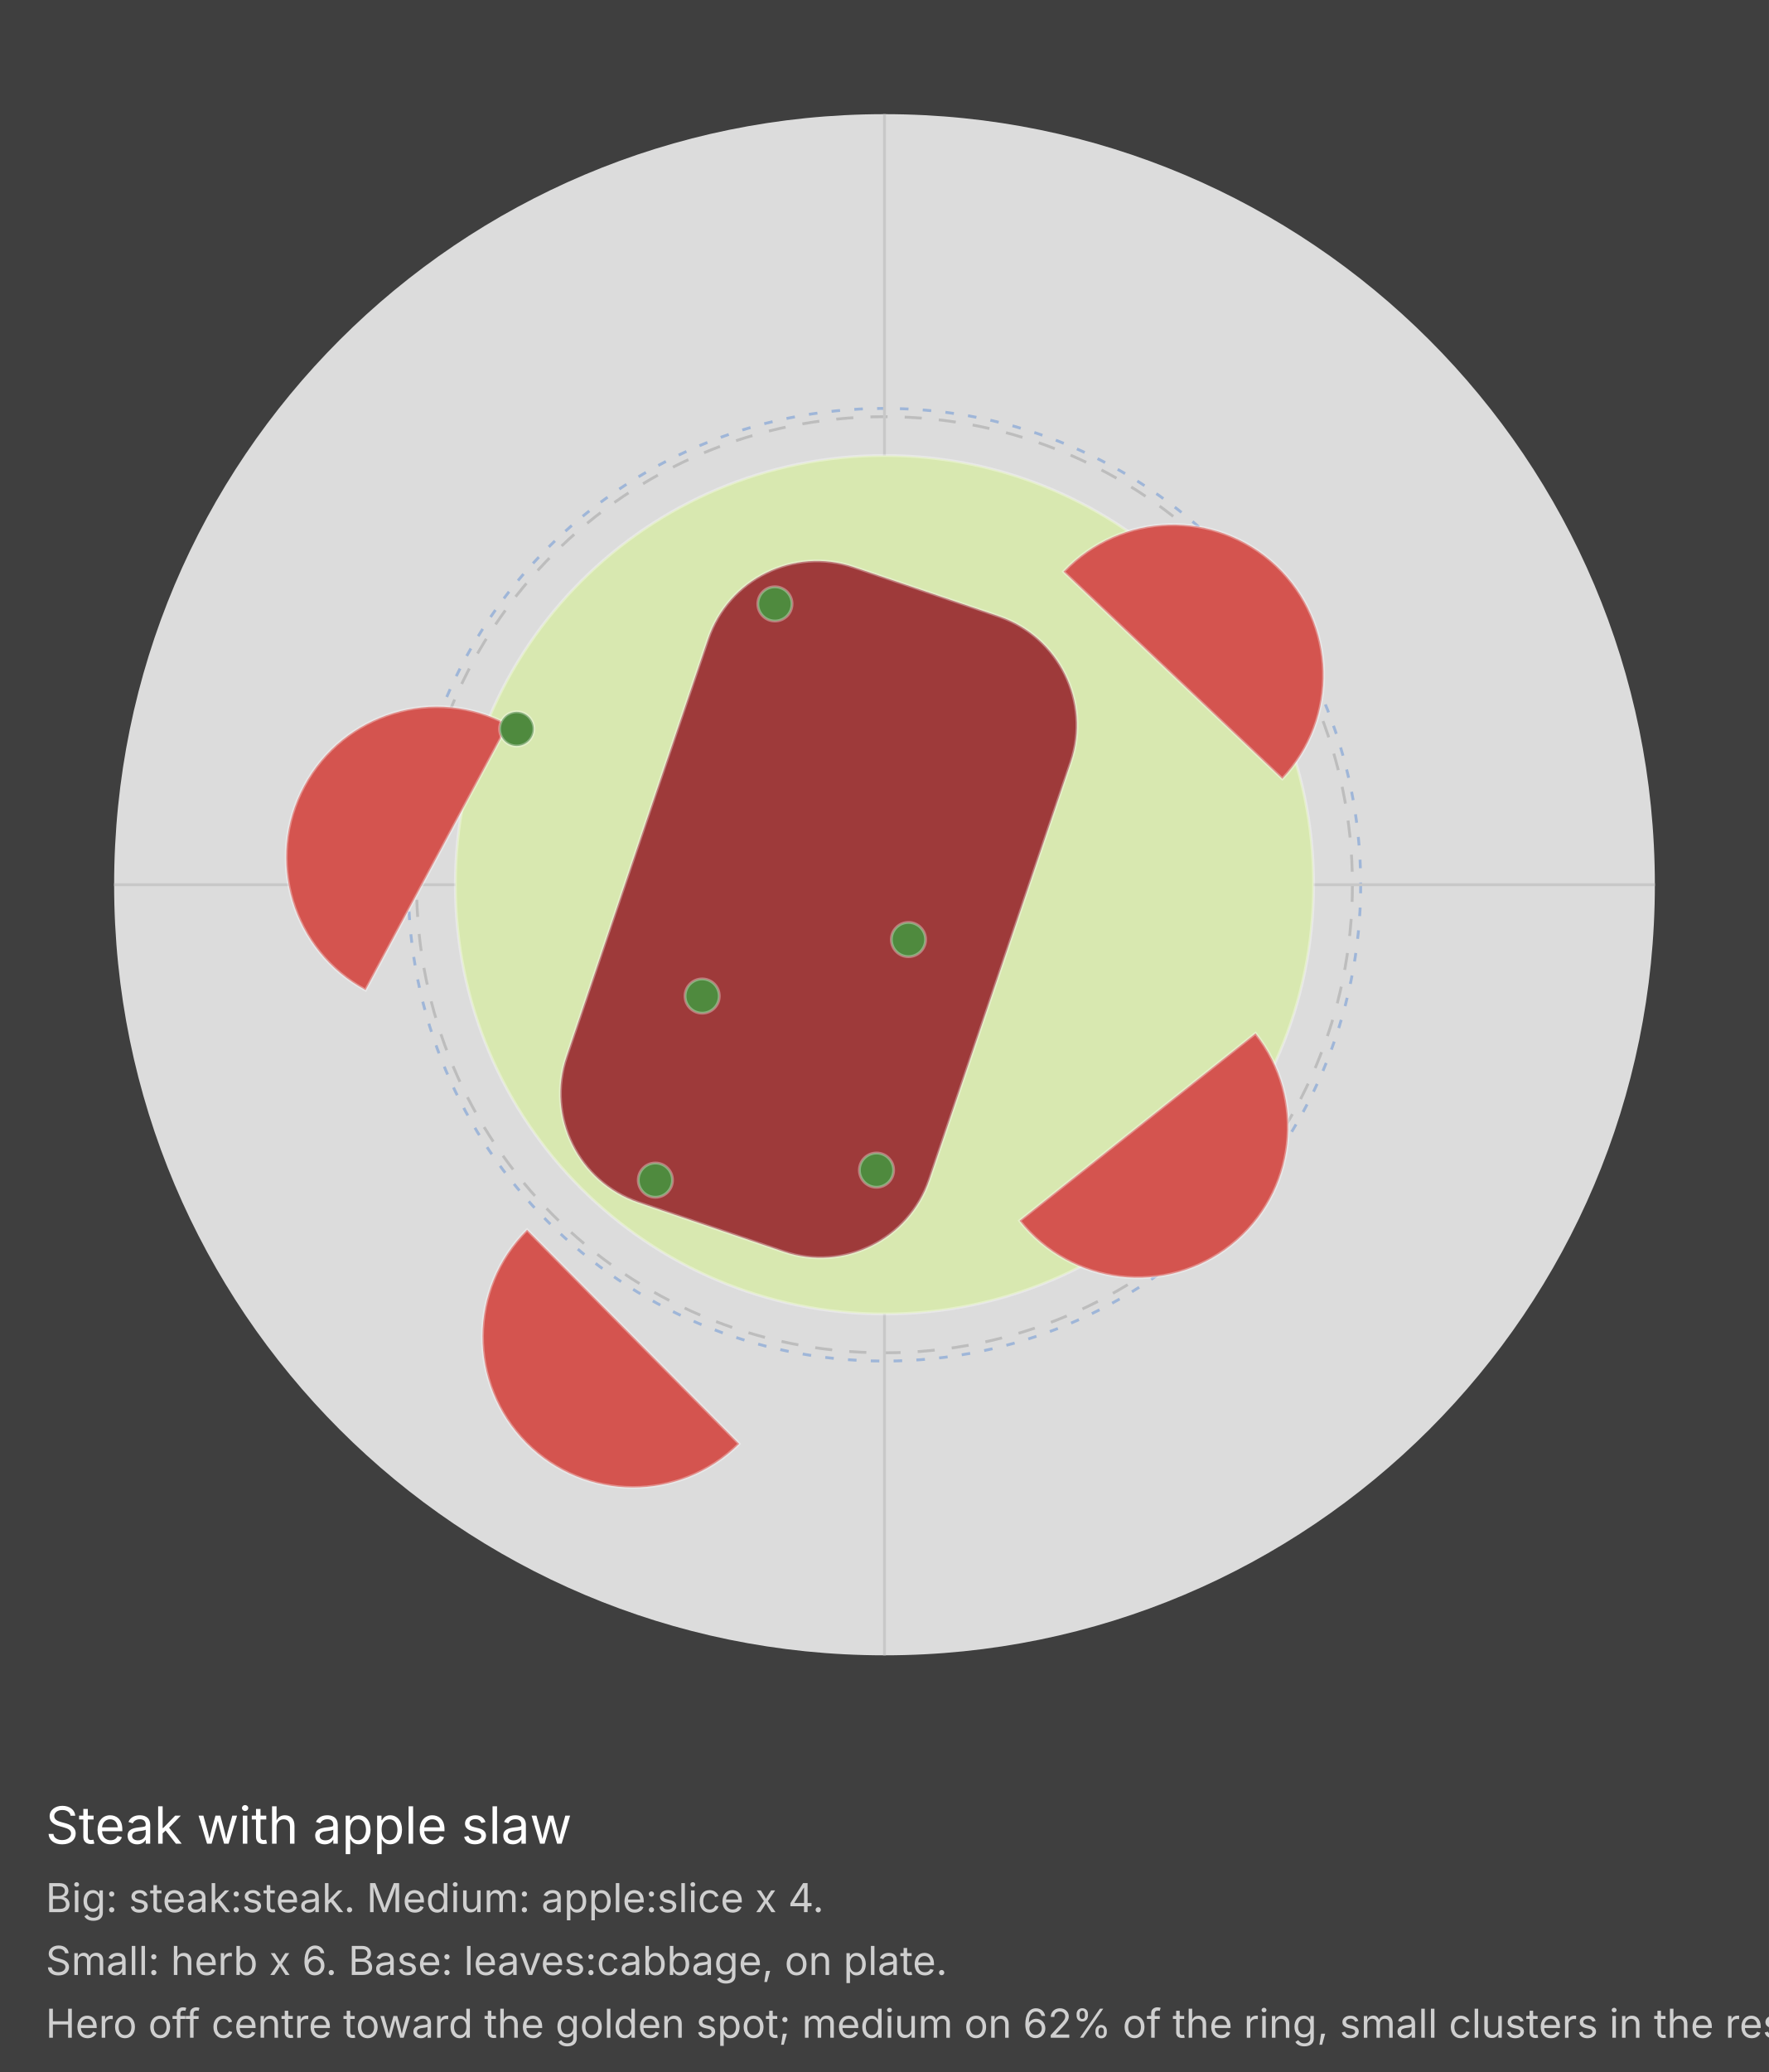
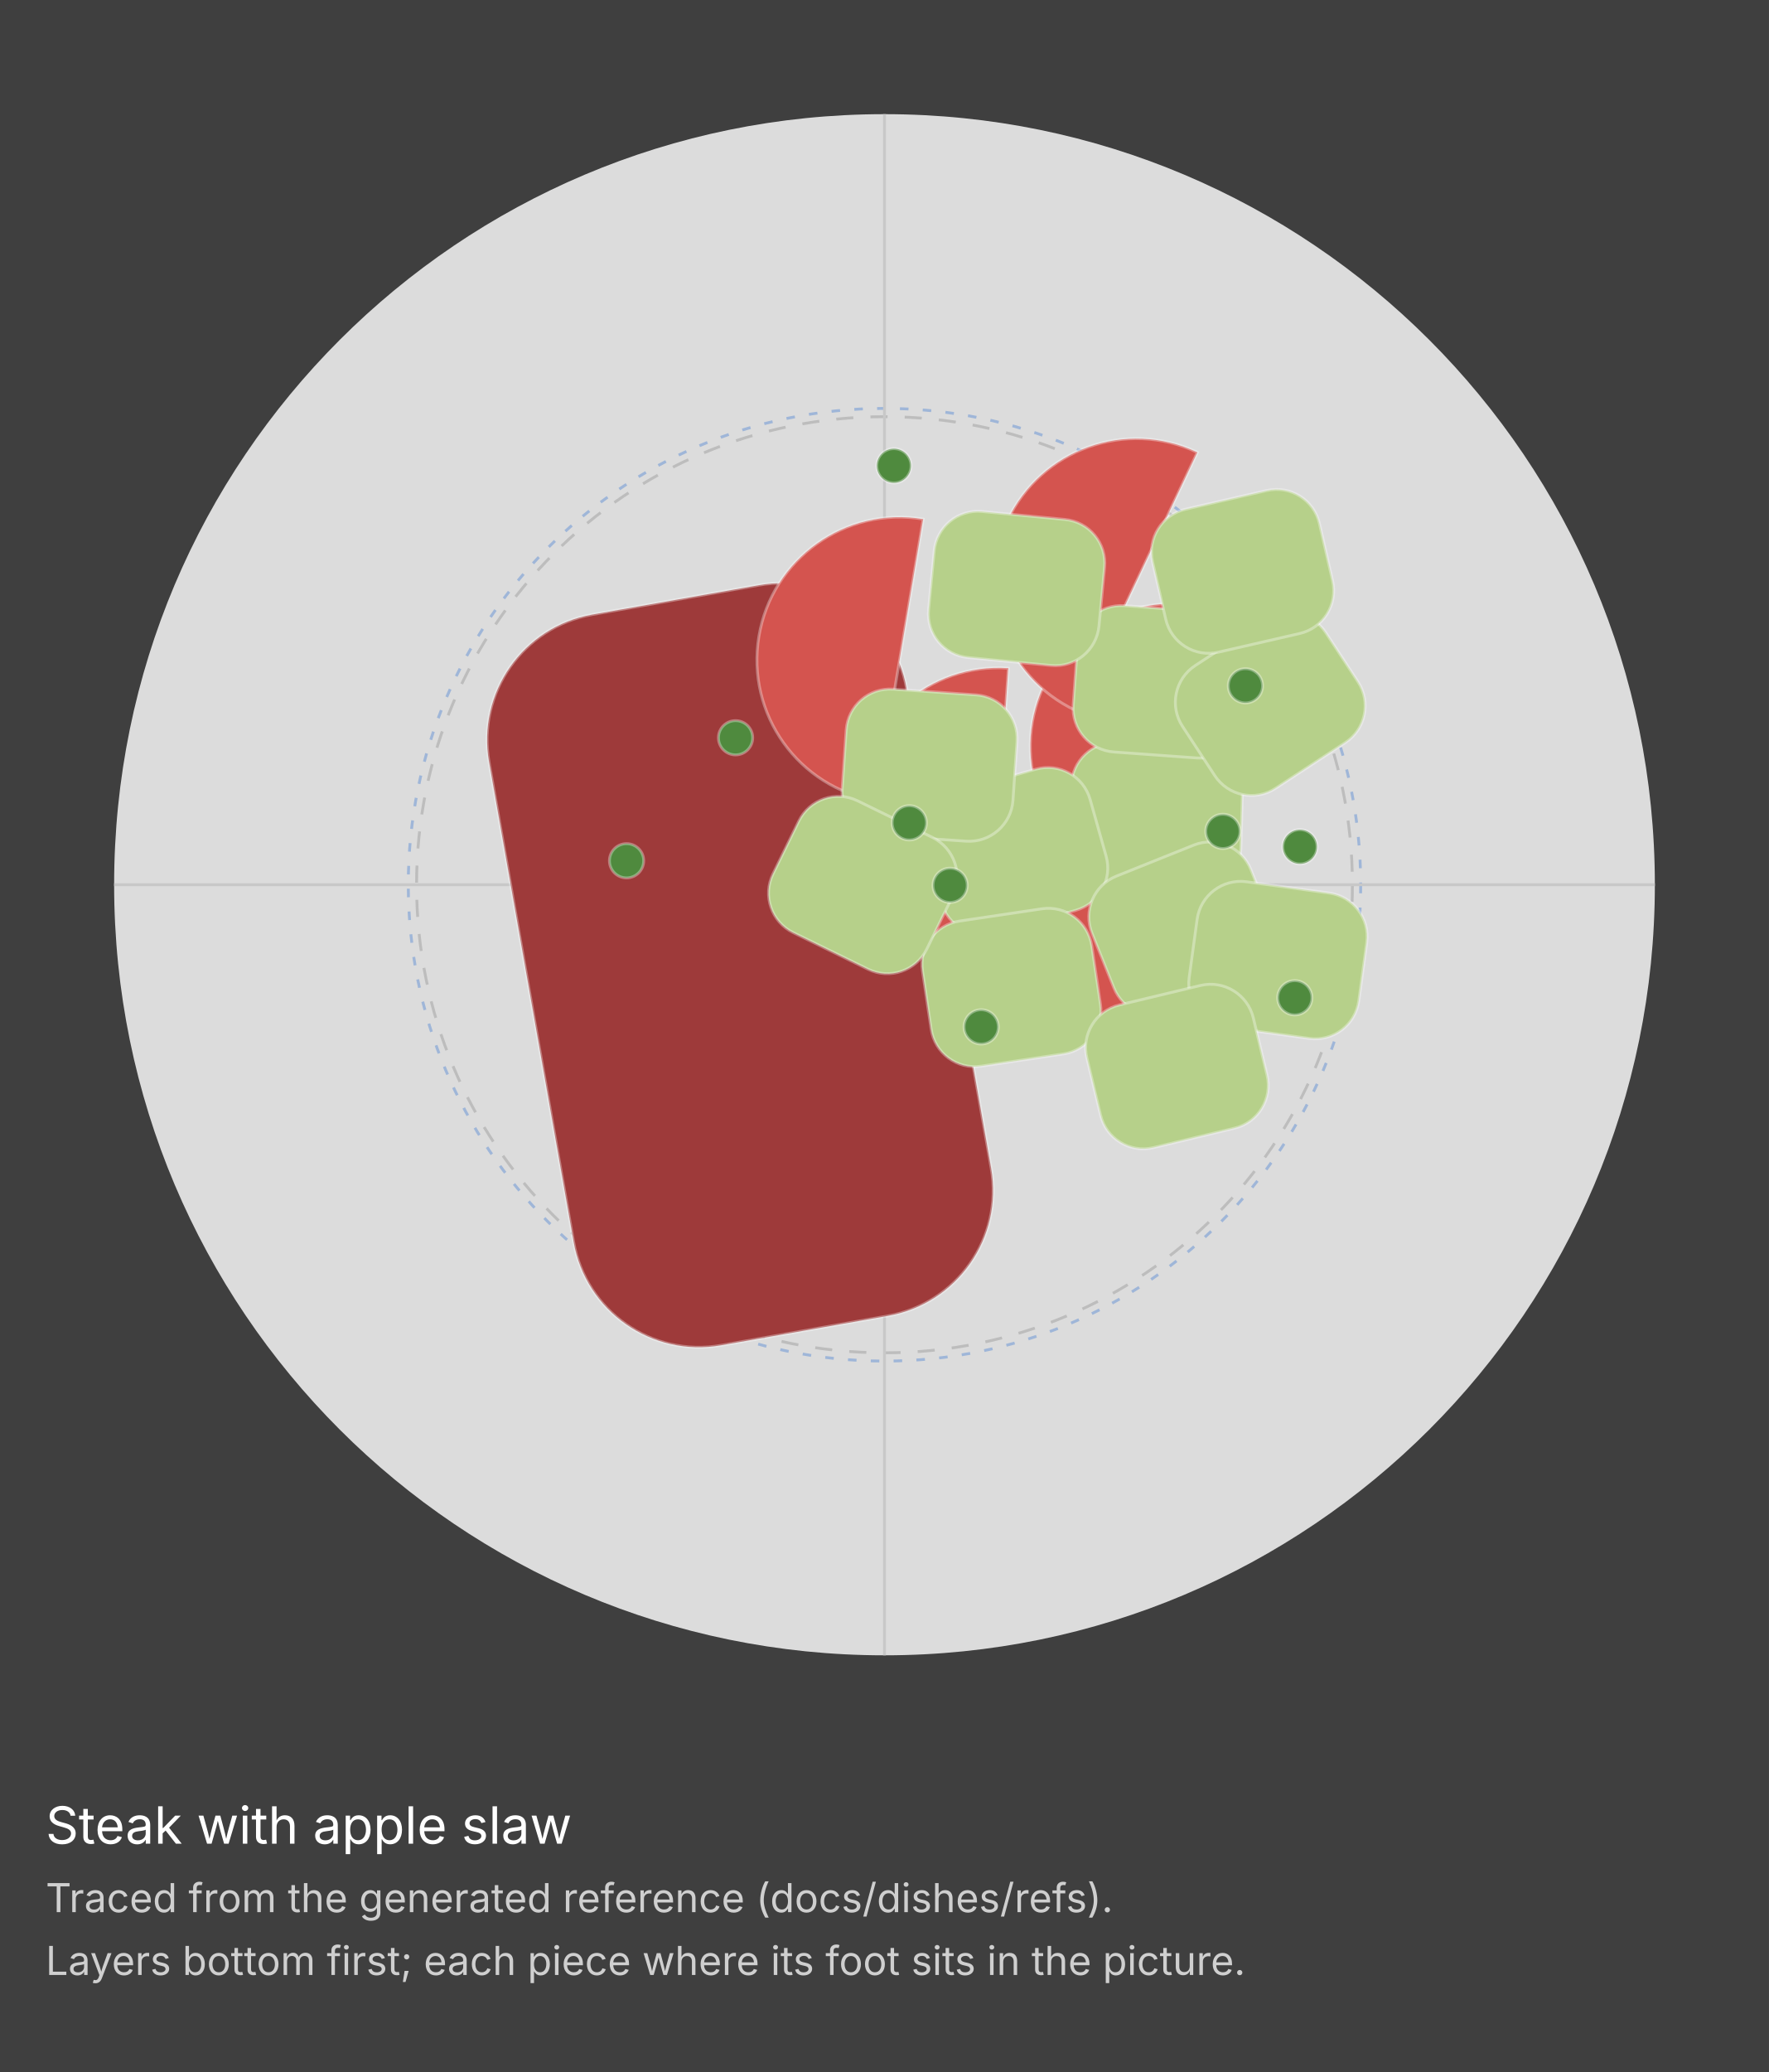
<svg xmlns="http://www.w3.org/2000/svg" width="620" height="726">
  <rect width="620" height="726" fill="#3f3f3f" />
  <circle cx="310.0" cy="310.0" r="270.0" fill="#dcdcdc" />
  <circle cx="310.0" cy="310.0" r="164.0" fill="none" stroke="#bdbdbd" stroke-dasharray="6 6" />
  <circle cx="310.0" cy="310.0" r="166.9" fill="none" stroke="#9fb6d8" stroke-dasharray="3 5" />
  <line x1="40.0" y1="310.0" x2="580.0" y2="310.0" stroke="#c8c8c8" />
  <line x1="310.0" y1="40.0" x2="310.0" y2="580.0" stroke="#c8c8c8" />
-   <circle transform="translate(310.0 310.0) rotate(0)" r="150.4" fill="#d8e8b0" stroke="#ffffff55" />
-   <rect transform="translate(287.0 318.6) rotate(18.7225)" x="-67.2" y="-117.5" width="134.3" height="235.1" rx="40.3" fill="#9e3a3a" stroke="#ffffff55" />
-   <path transform="translate(411.1 236.6) rotate(-136.5649)" d="M -52.8 0 A 52.8 52.8 0 0 0 52.8 0 Z" fill="#d4544f" stroke="#ffffff55" />
-   <path transform="translate(398.7 394.9) rotate(-38.45427)" d="M -52.8 0 A 52.8 52.8 0 0 0 52.8 0 Z" fill="#d4544f" stroke="#ffffff55" />
-   <path transform="translate(221.9 468.4) rotate(45.25463)" d="M -52.8 0 A 52.8 52.8 0 0 0 52.8 0 Z" fill="#d4544f" stroke="#ffffff55" />
-   <path transform="translate(153.1 300.4) rotate(118.237)" d="M -52.8 0 A 52.8 52.8 0 0 0 52.8 0 Z" fill="#d4544f" stroke="#ffffff55" />
-   <circle transform="translate(246.1 349.0) rotate(0)" r="6.0" fill="#4f8a3e" stroke="#ffffff55" />
-   <circle transform="translate(307.2 410.0) rotate(0)" r="6.0" fill="#4f8a3e" stroke="#ffffff55" />
-   <circle transform="translate(229.7 413.5) rotate(0)" r="6.0" fill="#4f8a3e" stroke="#ffffff55" />
-   <circle transform="translate(271.6 211.6) rotate(0)" r="6.0" fill="#4f8a3e" stroke="#ffffff55" />
-   <circle transform="translate(318.4 329.2) rotate(0)" r="6.0" fill="#4f8a3e" stroke="#ffffff55" />
-   <circle transform="translate(181.1 255.4) rotate(0)" r="6.0" fill="#4f8a3e" stroke="#ffffff55" />
+   <rect transform="translate(259.4 338.2) rotate(170)" x="-74.3" y="-130.0" width="148.6" height="260.0" rx="44.6" fill="#9e3a3a" stroke="#ffffff55" />
+   <path transform="translate(411.1 261.5) rotate(91.03759)" d="M -50.0 0 A 50.0 50.0 0 0 0 50.0 0 Z" fill="#d4544f" stroke="#ffffff55" />
+   <path transform="translate(350.0 284.0) rotate(93.91485)" d="M -50.0 0 A 50.0 50.0 0 0 0 50.0 0 Z" fill="#d4544f" stroke="#ffffff55" />
+   <path transform="translate(398.3 203.7) rotate(115.2929)" d="M -50.0 0 A 50.0 50.0 0 0 0 50.0 0 Z" fill="#d4544f" stroke="#ffffff55" />
+   <path transform="translate(409.1 321.7) rotate(80.77018)" d="M -50.0 0 A 50.0 50.0 0 0 0 50.0 0 Z" fill="#d4544f" stroke="#ffffff55" />
+   <path transform="translate(315.3 231.2) rotate(99.51213)" d="M -50.0 0 A 50.0 50.0 0 0 0 50.0 0 Z" fill="#d4544f" stroke="#ffffff55" />
+   <rect transform="translate(405.2 286.2) rotate(91.59735)" x="-25.7" y="-30.0" width="51.4" height="60.0" rx="15.4" fill="#b6d08a" stroke="#ffffff55" />
+   <rect transform="translate(356.0 298.2) rotate(74.24025)" x="-25.7" y="-30.0" width="51.4" height="60.0" rx="15.4" fill="#b6d08a" stroke="#ffffff55" />
+   <rect transform="translate(406.8 238.9) rotate(94.11296)" x="-25.7" y="-30.0" width="51.4" height="60.0" rx="15.4" fill="#b6d08a" stroke="#ffffff55" />
+   <rect transform="translate(414.4 325.4) rotate(68.14922)" x="-25.7" y="-30.0" width="51.4" height="60.0" rx="15.4" fill="#b6d08a" stroke="#ffffff55" />
+   <rect transform="translate(325.8 268.1) rotate(93.91258)" x="-25.7" y="-30.0" width="51.4" height="60.0" rx="15.4" fill="#b6d08a" stroke="#ffffff55" />
+   <rect transform="translate(445.2 246.7) rotate(56.76277)" x="-25.7" y="-30.0" width="51.4" height="60.0" rx="15.4" fill="#b6d08a" stroke="#ffffff55" />
+   <rect transform="translate(354.5 346.0) rotate(81.52406)" x="-25.7" y="-30.0" width="51.4" height="60.0" rx="15.4" fill="#b6d08a" stroke="#ffffff55" />
+   <rect transform="translate(356.3 206.2) rotate(95.45903)" x="-25.7" y="-30.0" width="51.4" height="60.0" rx="15.4" fill="#b6d08a" stroke="#ffffff55" />
+   <rect transform="translate(447.9 336.4) rotate(97.77364)" x="-25.7" y="-30.0" width="51.4" height="60.0" rx="15.4" fill="#b6d08a" stroke="#ffffff55" />
+   <rect transform="translate(302.4 310.1) rotate(116.0599)" x="-25.7" y="-30.0" width="51.4" height="60.0" rx="15.4" fill="#b6d08a" stroke="#ffffff55" />
+   <rect transform="translate(435.5 200.2) rotate(77.064)" x="-25.7" y="-30.0" width="51.4" height="60.0" rx="15.4" fill="#b6d08a" stroke="#ffffff55" />
+   <rect transform="translate(412.5 373.7) rotate(76.51596)" x="-25.7" y="-30.0" width="51.4" height="60.0" rx="15.4" fill="#b6d08a" stroke="#ffffff55" />
+   <circle transform="translate(333.0 310.2) rotate(0)" r="6.0" fill="#4f8a3e" stroke="#ffffff55" />
+   <circle transform="translate(318.7 288.3) rotate(0)" r="6.0" fill="#4f8a3e" stroke="#ffffff55" />
+   <circle transform="translate(453.8 349.6) rotate(0)" r="6.0" fill="#4f8a3e" stroke="#ffffff55" />
+   <circle transform="translate(343.9 359.8) rotate(0)" r="6.0" fill="#4f8a3e" stroke="#ffffff55" />
+   <circle transform="translate(436.5 240.3) rotate(0)" r="6.0" fill="#4f8a3e" stroke="#ffffff55" />
+   <circle transform="translate(428.6 291.3) rotate(0)" r="6.0" fill="#4f8a3e" stroke="#ffffff55" />
+   <circle transform="translate(257.8 258.5) rotate(0)" r="6.0" fill="#4f8a3e" stroke="#ffffff55" />
+   <circle transform="translate(313.3 163.2) rotate(0)" r="6.0" fill="#4f8a3e" stroke="#ffffff55" />
+   <circle transform="translate(219.6 301.6) rotate(0)" r="6.0" fill="#4f8a3e" stroke="#ffffff55" />
+   <circle transform="translate(455.6 296.7) rotate(0)" r="6.0" fill="#4f8a3e" stroke="#ffffff55" />
  <text x="16" y="646" fill="#ffffff" font-family="Inter, sans-serif" font-size="18">Steak with apple slaw</text>
-   <text x="16" y="670" fill="#cfcfcf" font-family="Inter, sans-serif" font-size="14">Big: steak:steak. Medium: apple:slice x 4.</text>
-   <text x="16" y="692" fill="#cfcfcf" font-family="Inter, sans-serif" font-size="14">Small: herb x 6. Base: leaves:cabbage, on plate.</text>
-   <text x="16" y="714" fill="#cfcfcf" font-family="Inter, sans-serif" font-size="14">Hero off centre toward the golden spot; medium on 62% of the ring, small clusters in the rest.</text>
+   <text x="16" y="670" fill="#cfcfcf" font-family="Inter, sans-serif" font-size="14">Traced from the generated reference (docs/dishes/refs).</text>
+   <text x="16" y="692" fill="#cfcfcf" font-family="Inter, sans-serif" font-size="14">Layers bottom first; each piece where its foot sits in the picture.</text>
+   <text x="16" y="714" fill="#cfcfcf" font-family="Inter, sans-serif" font-size="14" />
</svg>
